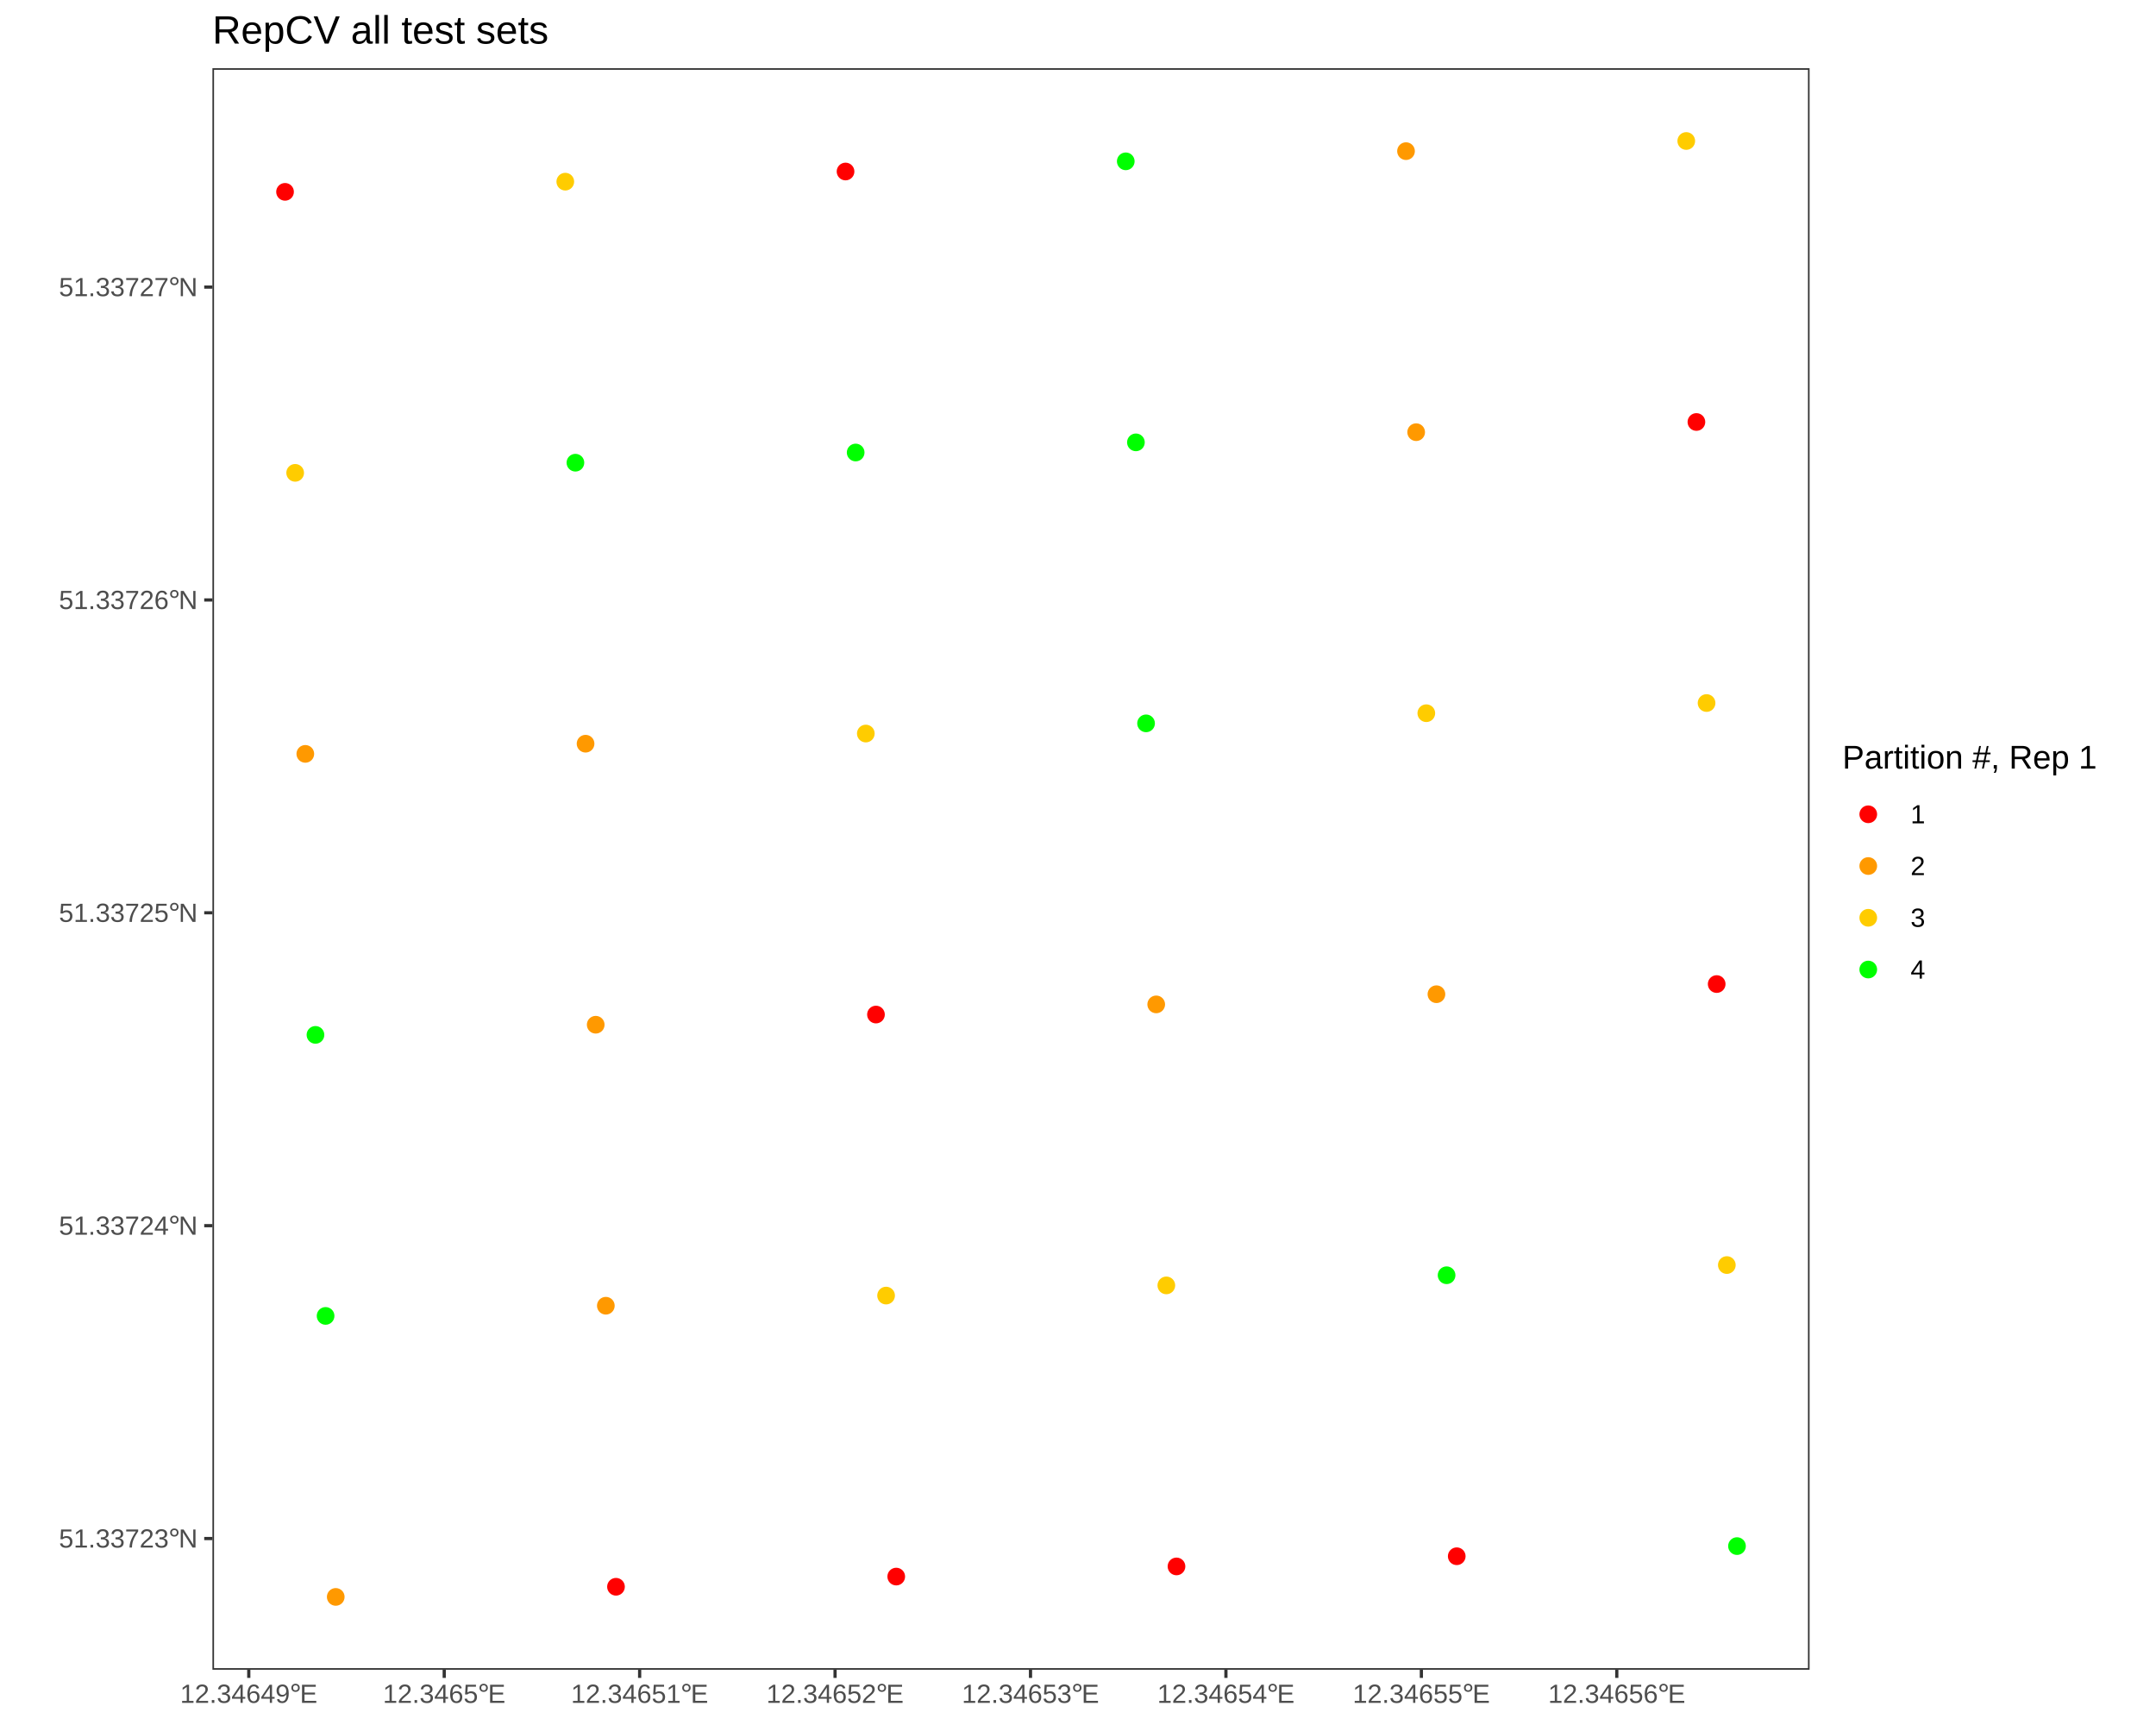
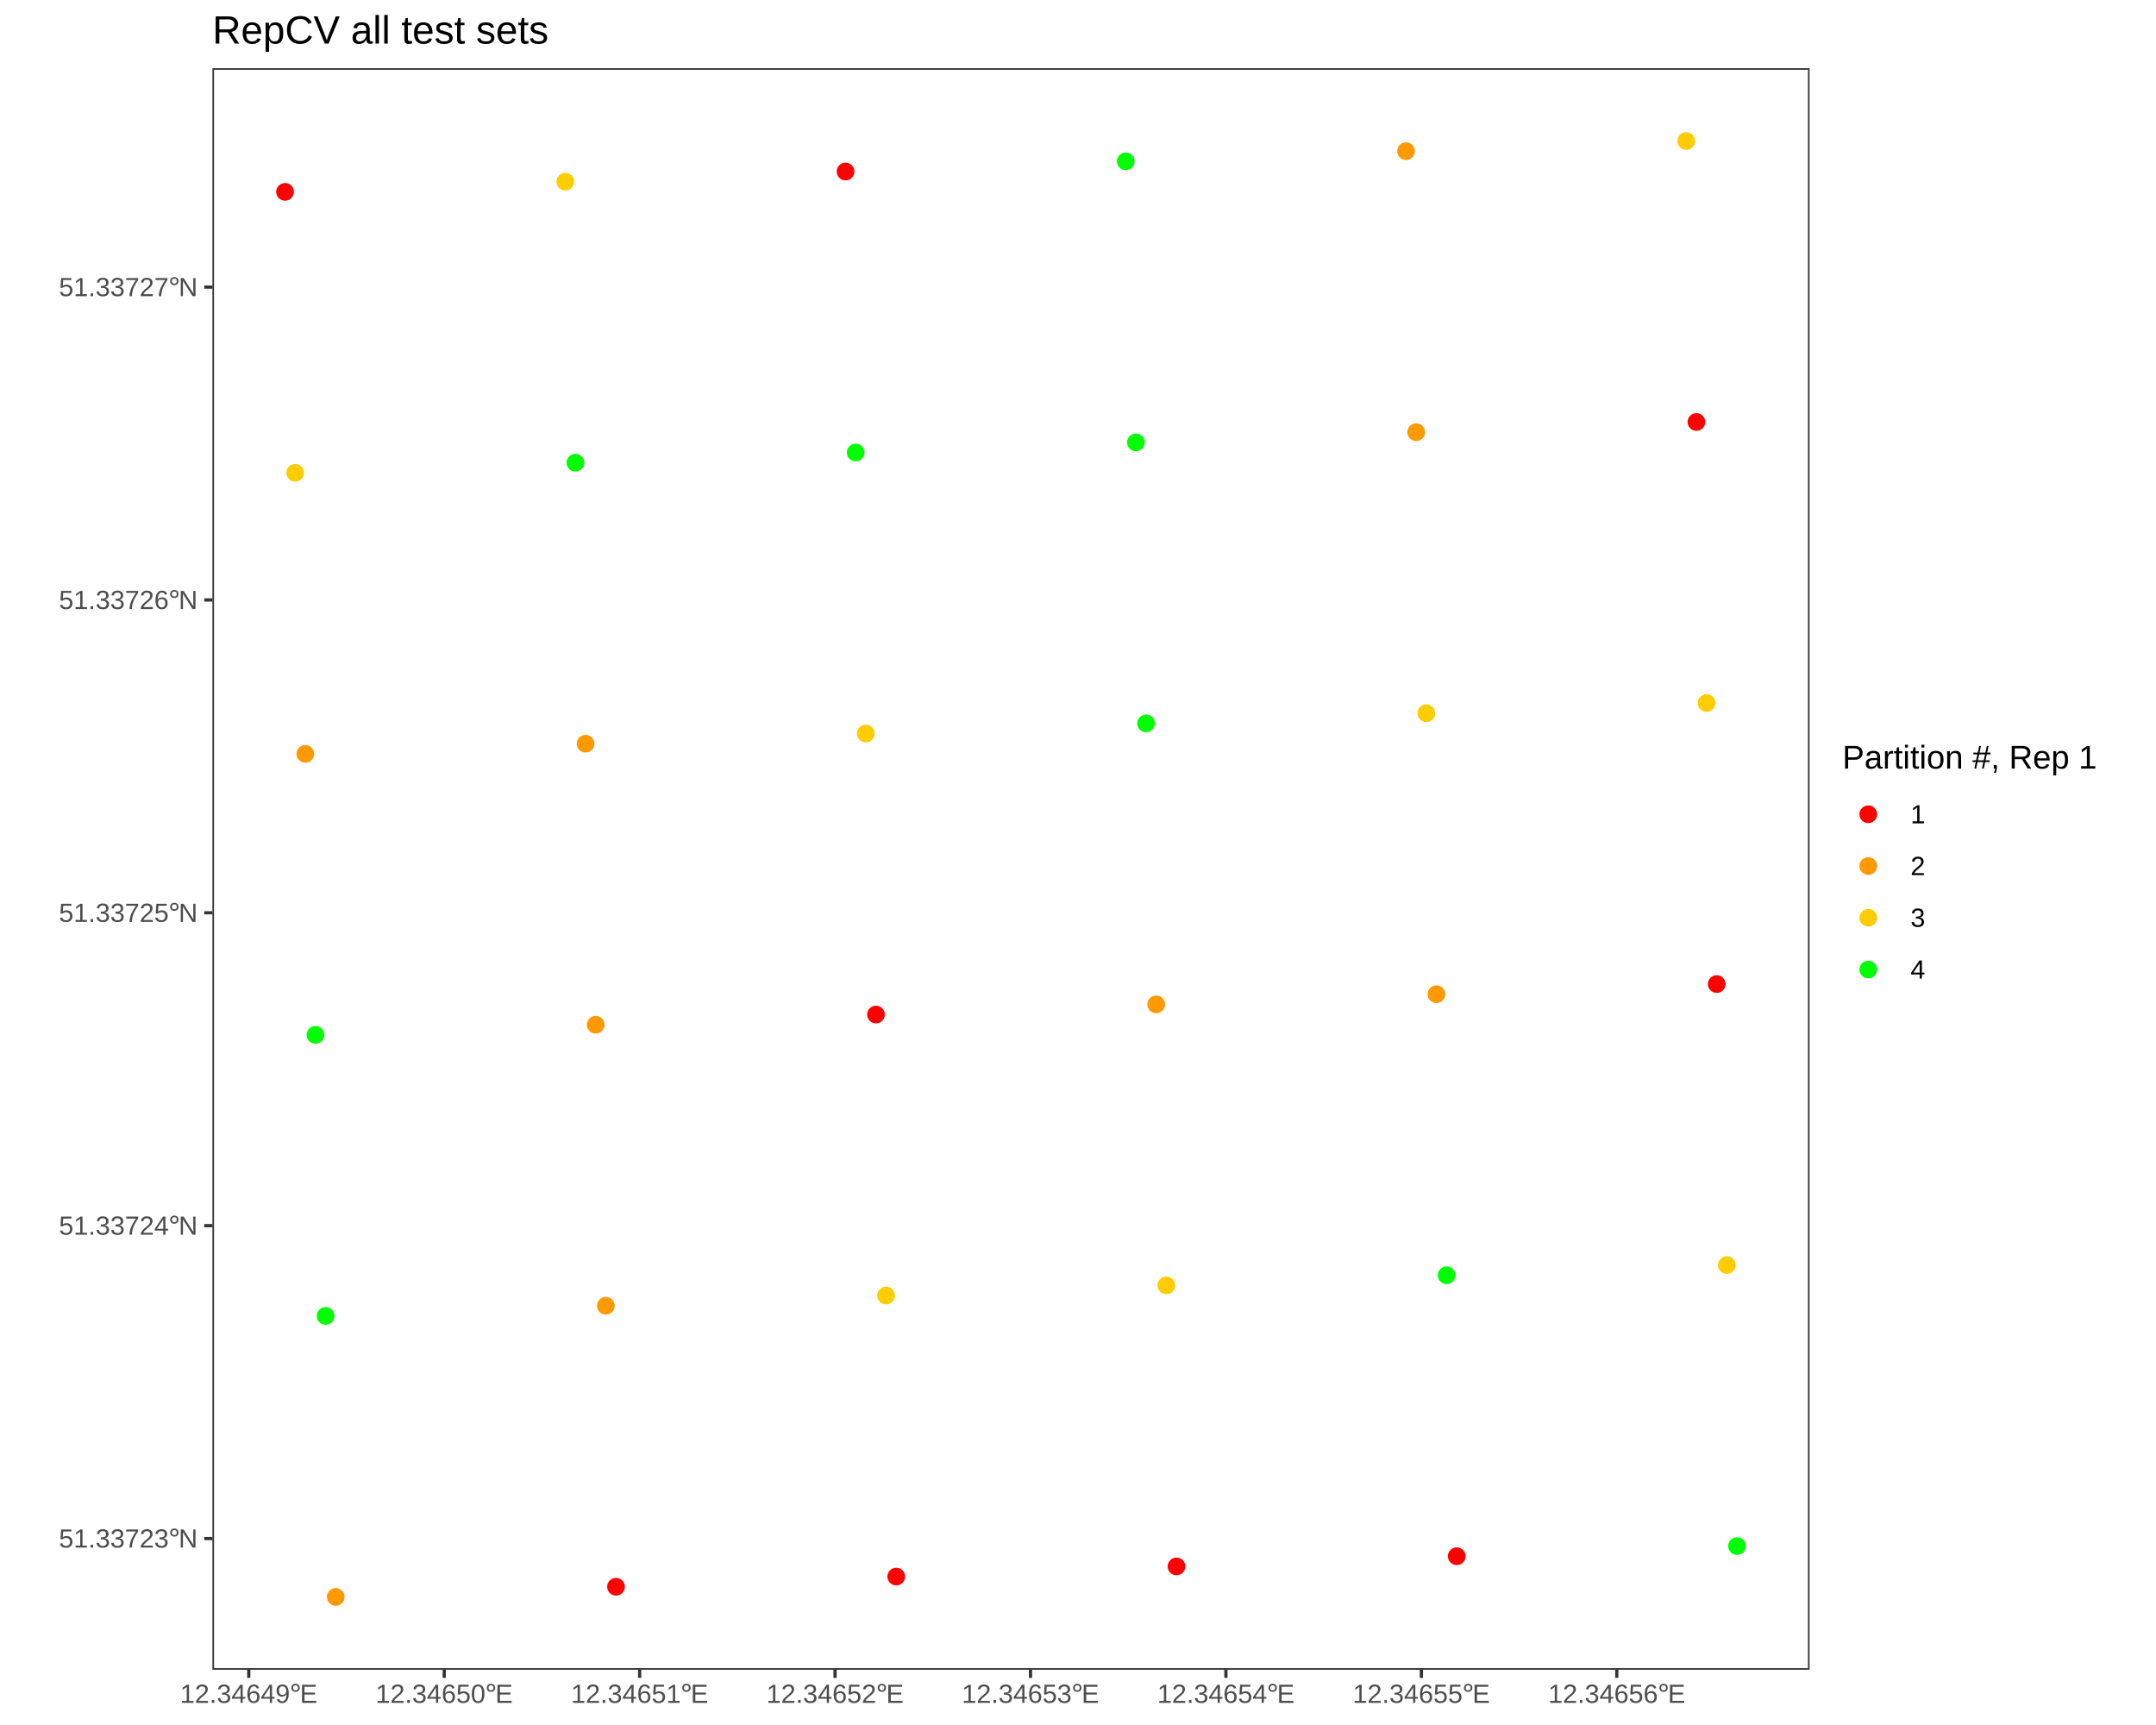
<svg xmlns="http://www.w3.org/2000/svg" viewBox="0 0 720.00 576.00">
  <defs>
    <style type="text/css">
    line, polyline, polygon, path, rect, circle {
      fill: none;
      stroke: #000000;
      stroke-linecap: round;
      stroke-linejoin: round;
      stroke-miterlimit: 10.00;
    }
  </style>
  </defs>
  <rect width="100%" height="100%" style="stroke: none; fill: #FFFFFF;" />
  <defs>
    <clipPath id="cpMTQuMTl8NzA1LjgxfDU3Ni4wMHwwLjAw">
      <rect x="14.19" y="0.00" width="691.62" height="576.00" />
    </clipPath>
  </defs>
  <rect x="14.19" y="0.00" width="691.62" height="576.00" style="stroke-width: 1.07; stroke: #FFFFFF; fill: #FFFFFF;" clip-path="url(#cpMTQuMTl8NzA1LjgxfDU3Ni4wMHwwLjAw)" />
  <defs>
    <clipPath id="cpMC4wMHw3MjAuMDB8NTc2LjAwfDAuMDA=">
      <rect x="0.00" y="0.00" width="720.00" height="576.00" />
    </clipPath>
  </defs>
  <defs>
    <clipPath id="cpNzAuOTR8NjA0LjMxfDU1Ny41NHwyMi43Nw==">
      <rect x="70.94" y="22.77" width="533.37" height="534.77" />
    </clipPath>
  </defs>
  <rect x="70.94" y="22.77" width="533.37" height="534.77" style="stroke-width: 1.07; stroke: none; fill: #FFFFFF;" clip-path="url(#cpNzAuOTR8NjA0LjMxfDU1Ny41NHwyMi43Nw==)" />
  <circle cx="205.71" cy="529.84" r="1.95pt" style="stroke-width: 0.71; stroke: #FF0000; stroke-linecap: butt; fill: #FF0000;" clip-path="url(#cpNzAuOTR8NjA0LjMxfDU1Ny41NHwyMi43Nw==)" />
  <circle cx="299.30" cy="526.44" r="1.95pt" style="stroke-width: 0.71; stroke: #FF0000; stroke-linecap: butt; fill: #FF0000;" clip-path="url(#cpNzAuOTR8NjA0LjMxfDU1Ny41NHwyMi43Nw==)" />
  <circle cx="392.89" cy="523.05" r="1.95pt" style="stroke-width: 0.71; stroke: #FF0000; stroke-linecap: butt; fill: #FF0000;" clip-path="url(#cpNzAuOTR8NjA0LjMxfDU1Ny41NHwyMi43Nw==)" />
  <circle cx="486.48" cy="519.65" r="1.95pt" style="stroke-width: 0.71; stroke: #FF0000; stroke-linecap: butt; fill: #FF0000;" clip-path="url(#cpNzAuOTR8NjA0LjMxfDU1Ny41NHwyMi43Nw==)" />
  <circle cx="292.53" cy="338.77" r="1.95pt" style="stroke-width: 0.71; stroke: #FF0000; stroke-linecap: butt; fill: #FF0000;" clip-path="url(#cpNzAuOTR8NjA0LjMxfDU1Ny41NHwyMi43Nw==)" />
  <circle cx="573.29" cy="328.59" r="1.95pt" style="stroke-width: 0.71; stroke: #FF0000; stroke-linecap: butt; fill: #FF0000;" clip-path="url(#cpNzAuOTR8NjA0LjMxfDU1Ny41NHwyMi43Nw==)" />
  <circle cx="566.52" cy="140.91" r="1.95pt" style="stroke-width: 0.71; stroke: #FF0000; stroke-linecap: butt; fill: #FF0000;" clip-path="url(#cpNzAuOTR8NjA0LjMxfDU1Ny41NHwyMi43Nw==)" />
  <circle cx="95.19" cy="64.06" r="1.95pt" style="stroke-width: 0.71; stroke: #FF0000; stroke-linecap: butt; fill: #FF0000;" clip-path="url(#cpNzAuOTR8NjA0LjMxfDU1Ny41NHwyMi43Nw==)" />
  <circle cx="282.37" cy="57.27" r="1.95pt" style="stroke-width: 0.71; stroke: #FF0000; stroke-linecap: butt; fill: #FF0000;" clip-path="url(#cpNzAuOTR8NjA0LjMxfDU1Ny41NHwyMi43Nw==)" />
  <circle cx="112.12" cy="533.23" r="1.95pt" style="stroke-width: 0.71; stroke: #FF9900; stroke-linecap: butt; fill: #FF9900;" clip-path="url(#cpNzAuOTR8NjA0LjMxfDU1Ny41NHwyMi43Nw==)" />
  <circle cx="202.32" cy="436.00" r="1.95pt" style="stroke-width: 0.71; stroke: #FF9900; stroke-linecap: butt; fill: #FF9900;" clip-path="url(#cpNzAuOTR8NjA0LjMxfDU1Ny41NHwyMi43Nw==)" />
  <circle cx="198.94" cy="342.17" r="1.95pt" style="stroke-width: 0.71; stroke: #FF9900; stroke-linecap: butt; fill: #FF9900;" clip-path="url(#cpNzAuOTR8NjA0LjMxfDU1Ny41NHwyMi43Nw==)" />
  <circle cx="386.12" cy="335.38" r="1.95pt" style="stroke-width: 0.71; stroke: #FF9900; stroke-linecap: butt; fill: #FF9900;" clip-path="url(#cpNzAuOTR8NjA0LjMxfDU1Ny41NHwyMi43Nw==)" />
  <circle cx="479.70" cy="331.98" r="1.95pt" style="stroke-width: 0.71; stroke: #FF9900; stroke-linecap: butt; fill: #FF9900;" clip-path="url(#cpNzAuOTR8NjA0LjMxfDU1Ny41NHwyMi43Nw==)" />
  <circle cx="101.96" cy="251.73" r="1.95pt" style="stroke-width: 0.71; stroke: #FF9900; stroke-linecap: butt; fill: #FF9900;" clip-path="url(#cpNzAuOTR8NjA0LjMxfDU1Ny41NHwyMi43Nw==)" />
  <circle cx="195.55" cy="248.33" r="1.95pt" style="stroke-width: 0.71; stroke: #FF9900; stroke-linecap: butt; fill: #FF9900;" clip-path="url(#cpNzAuOTR8NjA0LjMxfDU1Ny41NHwyMi43Nw==)" />
  <circle cx="472.93" cy="144.31" r="1.95pt" style="stroke-width: 0.71; stroke: #FF9900; stroke-linecap: butt; fill: #FF9900;" clip-path="url(#cpNzAuOTR8NjA0LjMxfDU1Ny41NHwyMi43Nw==)" />
  <circle cx="469.54" cy="50.47" r="1.95pt" style="stroke-width: 0.71; stroke: #FF9900; stroke-linecap: butt; fill: #FF9900;" clip-path="url(#cpNzAuOTR8NjA0LjMxfDU1Ny41NHwyMi43Nw==)" />
  <circle cx="295.91" cy="432.61" r="1.95pt" style="stroke-width: 0.71; stroke: #FFCC00; stroke-linecap: butt; fill: #FFCC00;" clip-path="url(#cpNzAuOTR8NjA0LjMxfDU1Ny41NHwyMi43Nw==)" />
  <circle cx="389.50" cy="429.21" r="1.95pt" style="stroke-width: 0.71; stroke: #FFCC00; stroke-linecap: butt; fill: #FFCC00;" clip-path="url(#cpNzAuOTR8NjA0LjMxfDU1Ny41NHwyMi43Nw==)" />
  <circle cx="576.68" cy="422.42" r="1.95pt" style="stroke-width: 0.71; stroke: #FFCC00; stroke-linecap: butt; fill: #FFCC00;" clip-path="url(#cpNzAuOTR8NjA0LjMxfDU1Ny41NHwyMi43Nw==)" />
  <circle cx="289.14" cy="244.94" r="1.95pt" style="stroke-width: 0.71; stroke: #FFCC00; stroke-linecap: butt; fill: #FFCC00;" clip-path="url(#cpNzAuOTR8NjA0LjMxfDU1Ny41NHwyMi43Nw==)" />
  <circle cx="476.32" cy="238.15" r="1.95pt" style="stroke-width: 0.71; stroke: #FFCC00; stroke-linecap: butt; fill: #FFCC00;" clip-path="url(#cpNzAuOTR8NjA0LjMxfDU1Ny41NHwyMi43Nw==)" />
  <circle cx="569.91" cy="234.75" r="1.95pt" style="stroke-width: 0.71; stroke: #FFCC00; stroke-linecap: butt; fill: #FFCC00;" clip-path="url(#cpNzAuOTR8NjA0LjMxfDU1Ny41NHwyMi43Nw==)" />
  <circle cx="98.57" cy="157.89" r="1.95pt" style="stroke-width: 0.71; stroke: #FFCC00; stroke-linecap: butt; fill: #FFCC00;" clip-path="url(#cpNzAuOTR8NjA0LjMxfDU1Ny41NHwyMi43Nw==)" />
  <circle cx="188.78" cy="60.66" r="1.95pt" style="stroke-width: 0.71; stroke: #FFCC00; stroke-linecap: butt; fill: #FFCC00;" clip-path="url(#cpNzAuOTR8NjA0LjMxfDU1Ny41NHwyMi43Nw==)" />
  <circle cx="563.13" cy="47.08" r="1.95pt" style="stroke-width: 0.71; stroke: #FFCC00; stroke-linecap: butt; fill: #FFCC00;" clip-path="url(#cpNzAuOTR8NjA0LjMxfDU1Ny41NHwyMi43Nw==)" />
  <circle cx="580.07" cy="516.26" r="1.95pt" style="stroke-width: 0.71; stroke: #00FF00; stroke-linecap: butt; fill: #00FF00;" clip-path="url(#cpNzAuOTR8NjA0LjMxfDU1Ny41NHwyMi43Nw==)" />
  <circle cx="108.73" cy="439.40" r="1.95pt" style="stroke-width: 0.71; stroke: #00FF00; stroke-linecap: butt; fill: #00FF00;" clip-path="url(#cpNzAuOTR8NjA0LjMxfDU1Ny41NHwyMi43Nw==)" />
  <circle cx="483.09" cy="425.82" r="1.95pt" style="stroke-width: 0.71; stroke: #00FF00; stroke-linecap: butt; fill: #00FF00;" clip-path="url(#cpNzAuOTR8NjA0LjMxfDU1Ny41NHwyMi43Nw==)" />
  <circle cx="105.35" cy="345.56" r="1.95pt" style="stroke-width: 0.71; stroke: #00FF00; stroke-linecap: butt; fill: #00FF00;" clip-path="url(#cpNzAuOTR8NjA0LjMxfDU1Ny41NHwyMi43Nw==)" />
  <circle cx="382.73" cy="241.54" r="1.95pt" style="stroke-width: 0.71; stroke: #00FF00; stroke-linecap: butt; fill: #00FF00;" clip-path="url(#cpNzAuOTR8NjA0LjMxfDU1Ny41NHwyMi43Nw==)" />
  <circle cx="192.16" cy="154.50" r="1.95pt" style="stroke-width: 0.71; stroke: #00FF00; stroke-linecap: butt; fill: #00FF00;" clip-path="url(#cpNzAuOTR8NjA0LjMxfDU1Ny41NHwyMi43Nw==)" />
  <circle cx="285.75" cy="151.10" r="1.95pt" style="stroke-width: 0.71; stroke: #00FF00; stroke-linecap: butt; fill: #00FF00;" clip-path="url(#cpNzAuOTR8NjA0LjMxfDU1Ny41NHwyMi43Nw==)" />
  <circle cx="379.34" cy="147.71" r="1.95pt" style="stroke-width: 0.71; stroke: #00FF00; stroke-linecap: butt; fill: #00FF00;" clip-path="url(#cpNzAuOTR8NjA0LjMxfDU1Ny41NHwyMi43Nw==)" />
  <circle cx="375.95" cy="53.87" r="1.95pt" style="stroke-width: 0.71; stroke: #00FF00; stroke-linecap: butt; fill: #00FF00;" clip-path="url(#cpNzAuOTR8NjA0LjMxfDU1Ny41NHwyMi43Nw==)" />
  <rect x="70.94" y="22.77" width="533.37" height="534.77" style="stroke-width: 1.07; stroke: #333333;" clip-path="url(#cpNzAuOTR8NjA0LjMxfDU1Ny41NHwyMi43Nw==)" />
  <defs>
    <clipPath id="cpMC4wMHw3MjAuMDB8NTc2LjAwfDAuMDA=">
      <rect x="0.00" y="0.00" width="720.00" height="576.00" />
    </clipPath>
  </defs>
  <g clip-path="url(#cpMC4wMHw3MjAuMDB8NTc2LjAwfDAuMDA=)">
    <text x="19.67" y="516.76" style="font-size: 8.80px; fill: #4D4D4D; font-family: Liberation Sans;" textLength="36.67px" lengthAdjust="spacingAndGlyphs">51.33723</text>
  </g>
  <g clip-path="url(#cpMC4wMHw3MjAuMDB8NTc2LjAwfDAuMDA=)">
    <text x="56.34" y="516.76" style="font-size: 8.80px; fill: #4D4D4D; font-family: Symbola;" textLength="3.31px" lengthAdjust="spacingAndGlyphs">°</text>
  </g>
  <g clip-path="url(#cpMC4wMHw3MjAuMDB8NTc2LjAwfDAuMDA=)">
    <text x="59.65" y="516.76" style="font-size: 8.80px; fill: #4D4D4D; font-family: Liberation Sans;" textLength="6.36px" lengthAdjust="spacingAndGlyphs">N</text>
  </g>
  <g clip-path="url(#cpMC4wMHw3MjAuMDB8NTc2LjAwfDAuMDA=)">
    <text x="19.67" y="412.29" style="font-size: 8.80px; fill: #4D4D4D; font-family: Liberation Sans;" textLength="36.67px" lengthAdjust="spacingAndGlyphs">51.33724</text>
  </g>
  <g clip-path="url(#cpMC4wMHw3MjAuMDB8NTc2LjAwfDAuMDA=)">
    <text x="56.34" y="412.29" style="font-size: 8.80px; fill: #4D4D4D; font-family: Symbola;" textLength="3.31px" lengthAdjust="spacingAndGlyphs">°</text>
  </g>
  <g clip-path="url(#cpMC4wMHw3MjAuMDB8NTc2LjAwfDAuMDA=)">
    <text x="59.65" y="412.29" style="font-size: 8.80px; fill: #4D4D4D; font-family: Liberation Sans;" textLength="6.36px" lengthAdjust="spacingAndGlyphs">N</text>
  </g>
  <g clip-path="url(#cpMC4wMHw3MjAuMDB8NTc2LjAwfDAuMDA=)">
    <text x="19.67" y="307.83" style="font-size: 8.80px; fill: #4D4D4D; font-family: Liberation Sans;" textLength="36.67px" lengthAdjust="spacingAndGlyphs">51.33725</text>
  </g>
  <g clip-path="url(#cpMC4wMHw3MjAuMDB8NTc2LjAwfDAuMDA=)">
    <text x="56.34" y="307.83" style="font-size: 8.80px; fill: #4D4D4D; font-family: Symbola;" textLength="3.31px" lengthAdjust="spacingAndGlyphs">°</text>
  </g>
  <g clip-path="url(#cpMC4wMHw3MjAuMDB8NTc2LjAwfDAuMDA=)">
    <text x="59.65" y="307.83" style="font-size: 8.80px; fill: #4D4D4D; font-family: Liberation Sans;" textLength="6.36px" lengthAdjust="spacingAndGlyphs">N</text>
  </g>
  <g clip-path="url(#cpMC4wMHw3MjAuMDB8NTc2LjAwfDAuMDA=)">
    <text x="19.67" y="203.36" style="font-size: 8.80px; fill: #4D4D4D; font-family: Liberation Sans;" textLength="36.67px" lengthAdjust="spacingAndGlyphs">51.33726</text>
  </g>
  <g clip-path="url(#cpMC4wMHw3MjAuMDB8NTc2LjAwfDAuMDA=)">
    <text x="56.34" y="203.36" style="font-size: 8.80px; fill: #4D4D4D; font-family: Symbola;" textLength="3.31px" lengthAdjust="spacingAndGlyphs">°</text>
  </g>
  <g clip-path="url(#cpMC4wMHw3MjAuMDB8NTc2LjAwfDAuMDA=)">
    <text x="59.65" y="203.36" style="font-size: 8.80px; fill: #4D4D4D; font-family: Liberation Sans;" textLength="6.36px" lengthAdjust="spacingAndGlyphs">N</text>
  </g>
  <g clip-path="url(#cpMC4wMHw3MjAuMDB8NTc2LjAwfDAuMDA=)">
    <text x="19.67" y="98.89" style="font-size: 8.80px; fill: #4D4D4D; font-family: Liberation Sans;" textLength="36.67px" lengthAdjust="spacingAndGlyphs">51.33727</text>
  </g>
  <g clip-path="url(#cpMC4wMHw3MjAuMDB8NTc2LjAwfDAuMDA=)">
    <text x="56.34" y="98.89" style="font-size: 8.80px; fill: #4D4D4D; font-family: Symbola;" textLength="3.31px" lengthAdjust="spacingAndGlyphs">°</text>
  </g>
  <g clip-path="url(#cpMC4wMHw3MjAuMDB8NTc2LjAwfDAuMDA=)">
    <text x="59.65" y="98.89" style="font-size: 8.80px; fill: #4D4D4D; font-family: Liberation Sans;" textLength="6.36px" lengthAdjust="spacingAndGlyphs">N</text>
  </g>
  <polyline points="68.20,513.73 70.94,513.73 " style="stroke-width: 1.07; stroke: #333333; stroke-linecap: butt;" clip-path="url(#cpMC4wMHw3MjAuMDB8NTc2LjAwfDAuMDA=)" />
  <polyline points="68.20,409.26 70.94,409.26 " style="stroke-width: 1.07; stroke: #333333; stroke-linecap: butt;" clip-path="url(#cpMC4wMHw3MjAuMDB8NTc2LjAwfDAuMDA=)" />
  <polyline points="68.20,304.79 70.94,304.79 " style="stroke-width: 1.07; stroke: #333333; stroke-linecap: butt;" clip-path="url(#cpMC4wMHw3MjAuMDB8NTc2LjAwfDAuMDA=)" />
  <polyline points="68.20,200.33 70.94,200.33 " style="stroke-width: 1.07; stroke: #333333; stroke-linecap: butt;" clip-path="url(#cpMC4wMHw3MjAuMDB8NTc2LjAwfDAuMDA=)" />
  <polyline points="68.20,95.86 70.94,95.86 " style="stroke-width: 1.07; stroke: #333333; stroke-linecap: butt;" clip-path="url(#cpMC4wMHw3MjAuMDB8NTc2LjAwfDAuMDA=)" />
  <polyline points="83.08,560.28 83.08,557.54 " style="stroke-width: 1.07; stroke: #333333; stroke-linecap: butt;" clip-path="url(#cpMC4wMHw3MjAuMDB8NTc2LjAwfDAuMDA=)" />
  <polyline points="148.35,560.28 148.35,557.54 " style="stroke-width: 1.07; stroke: #333333; stroke-linecap: butt;" clip-path="url(#cpMC4wMHw3MjAuMDB8NTc2LjAwfDAuMDA=)" />
  <polyline points="213.61,560.28 213.61,557.54 " style="stroke-width: 1.07; stroke: #333333; stroke-linecap: butt;" clip-path="url(#cpMC4wMHw3MjAuMDB8NTc2LjAwfDAuMDA=)" />
  <polyline points="278.87,560.28 278.87,557.54 " style="stroke-width: 1.07; stroke: #333333; stroke-linecap: butt;" clip-path="url(#cpMC4wMHw3MjAuMDB8NTc2LjAwfDAuMDA=)" />
  <polyline points="344.14,560.28 344.14,557.54 " style="stroke-width: 1.07; stroke: #333333; stroke-linecap: butt;" clip-path="url(#cpMC4wMHw3MjAuMDB8NTc2LjAwfDAuMDA=)" />
  <polyline points="409.40,560.28 409.40,557.54 " style="stroke-width: 1.07; stroke: #333333; stroke-linecap: butt;" clip-path="url(#cpMC4wMHw3MjAuMDB8NTc2LjAwfDAuMDA=)" />
  <polyline points="474.67,560.28 474.67,557.54 " style="stroke-width: 1.07; stroke: #333333; stroke-linecap: butt;" clip-path="url(#cpMC4wMHw3MjAuMDB8NTc2LjAwfDAuMDA=)" />
  <polyline points="539.93,560.28 539.93,557.54 " style="stroke-width: 1.07; stroke: #333333; stroke-linecap: butt;" clip-path="url(#cpMC4wMHw3MjAuMDB8NTc2LjAwfDAuMDA=)" />
  <g clip-path="url(#cpMC4wMHw3MjAuMDB8NTc2LjAwfDAuMDA=)">
    <text x="60.15" y="568.61" style="font-size: 8.80px; fill: #4D4D4D; font-family: Liberation Sans;" textLength="36.67px" lengthAdjust="spacingAndGlyphs">12.34649</text>
  </g>
  <g clip-path="url(#cpMC4wMHw3MjAuMDB8NTc2LjAwfDAuMDA=)">
    <text x="96.82" y="568.61" style="font-size: 8.80px; fill: #4D4D4D; font-family: Symbola;" textLength="3.31px" lengthAdjust="spacingAndGlyphs">°</text>
  </g>
  <g clip-path="url(#cpMC4wMHw3MjAuMDB8NTc2LjAwfDAuMDA=)">
    <text x="100.14" y="568.61" style="font-size: 8.80px; fill: #4D4D4D; font-family: Liberation Sans;" textLength="5.88px" lengthAdjust="spacingAndGlyphs">E</text>
  </g>
  <g clip-path="url(#cpMC4wMHw3MjAuMDB8NTc2LjAwfDAuMDA=)">
-     <text x="127.86" y="568.61" style="font-size: 8.80px; fill: #4D4D4D; font-family: Liberation Sans;" textLength="31.78px" lengthAdjust="spacingAndGlyphs">12.3465</text>
-   </g>
-   <g clip-path="url(#cpMC4wMHw3MjAuMDB8NTc2LjAwfDAuMDA=)">
-     <text x="159.64" y="568.61" style="font-size: 8.80px; fill: #4D4D4D; font-family: Symbola;" textLength="3.31px" lengthAdjust="spacingAndGlyphs">°</text>
-   </g>
-   <g clip-path="url(#cpMC4wMHw3MjAuMDB8NTc2LjAwfDAuMDA=)">
-     <text x="162.95" y="568.61" style="font-size: 8.80px; fill: #4D4D4D; font-family: Liberation Sans;" textLength="5.88px" lengthAdjust="spacingAndGlyphs">E</text>
+     <text x="125.42" y="568.61" style="font-size: 8.80px; fill: #4D4D4D; font-family: Liberation Sans;" textLength="36.67px" lengthAdjust="spacingAndGlyphs">12.34650</text>
+   </g>
+   <g clip-path="url(#cpMC4wMHw3MjAuMDB8NTc2LjAwfDAuMDA=)">
+     <text x="162.09" y="568.61" style="font-size: 8.80px; fill: #4D4D4D; font-family: Symbola;" textLength="3.31px" lengthAdjust="spacingAndGlyphs">°</text>
+   </g>
+   <g clip-path="url(#cpMC4wMHw3MjAuMDB8NTc2LjAwfDAuMDA=)">
+     <text x="165.40" y="568.61" style="font-size: 8.80px; fill: #4D4D4D; font-family: Liberation Sans;" textLength="5.88px" lengthAdjust="spacingAndGlyphs">E</text>
  </g>
  <g clip-path="url(#cpMC4wMHw3MjAuMDB8NTc2LjAwfDAuMDA=)">
    <text x="190.68" y="568.61" style="font-size: 8.80px; fill: #4D4D4D; font-family: Liberation Sans;" textLength="36.67px" lengthAdjust="spacingAndGlyphs">12.34651</text>
  </g>
  <g clip-path="url(#cpMC4wMHw3MjAuMDB8NTc2LjAwfDAuMDA=)">
    <text x="227.35" y="568.61" style="font-size: 8.80px; fill: #4D4D4D; font-family: Symbola;" textLength="3.31px" lengthAdjust="spacingAndGlyphs">°</text>
  </g>
  <g clip-path="url(#cpMC4wMHw3MjAuMDB8NTc2LjAwfDAuMDA=)">
    <text x="230.66" y="568.61" style="font-size: 8.80px; fill: #4D4D4D; font-family: Liberation Sans;" textLength="5.88px" lengthAdjust="spacingAndGlyphs">E</text>
  </g>
  <g clip-path="url(#cpMC4wMHw3MjAuMDB8NTc2LjAwfDAuMDA=)">
    <text x="255.94" y="568.61" style="font-size: 8.80px; fill: #4D4D4D; font-family: Liberation Sans;" textLength="36.67px" lengthAdjust="spacingAndGlyphs">12.34652</text>
  </g>
  <g clip-path="url(#cpMC4wMHw3MjAuMDB8NTc2LjAwfDAuMDA=)">
    <text x="292.62" y="568.61" style="font-size: 8.80px; fill: #4D4D4D; font-family: Symbola;" textLength="3.31px" lengthAdjust="spacingAndGlyphs">°</text>
  </g>
  <g clip-path="url(#cpMC4wMHw3MjAuMDB8NTc2LjAwfDAuMDA=)">
    <text x="295.93" y="568.61" style="font-size: 8.80px; fill: #4D4D4D; font-family: Liberation Sans;" textLength="5.88px" lengthAdjust="spacingAndGlyphs">E</text>
  </g>
  <g clip-path="url(#cpMC4wMHw3MjAuMDB8NTc2LjAwfDAuMDA=)">
    <text x="321.21" y="568.61" style="font-size: 8.80px; fill: #4D4D4D; font-family: Liberation Sans;" textLength="36.67px" lengthAdjust="spacingAndGlyphs">12.34653</text>
  </g>
  <g clip-path="url(#cpMC4wMHw3MjAuMDB8NTc2LjAwfDAuMDA=)">
    <text x="357.88" y="568.61" style="font-size: 8.80px; fill: #4D4D4D; font-family: Symbola;" textLength="3.31px" lengthAdjust="spacingAndGlyphs">°</text>
  </g>
  <g clip-path="url(#cpMC4wMHw3MjAuMDB8NTc2LjAwfDAuMDA=)">
    <text x="361.19" y="568.61" style="font-size: 8.80px; fill: #4D4D4D; font-family: Liberation Sans;" textLength="5.88px" lengthAdjust="spacingAndGlyphs">E</text>
  </g>
  <g clip-path="url(#cpMC4wMHw3MjAuMDB8NTc2LjAwfDAuMDA=)">
    <text x="386.47" y="568.61" style="font-size: 8.80px; fill: #4D4D4D; font-family: Liberation Sans;" textLength="36.67px" lengthAdjust="spacingAndGlyphs">12.34654</text>
  </g>
  <g clip-path="url(#cpMC4wMHw3MjAuMDB8NTc2LjAwfDAuMDA=)">
    <text x="423.14" y="568.61" style="font-size: 8.80px; fill: #4D4D4D; font-family: Symbola;" textLength="3.31px" lengthAdjust="spacingAndGlyphs">°</text>
  </g>
  <g clip-path="url(#cpMC4wMHw3MjAuMDB8NTc2LjAwfDAuMDA=)">
    <text x="426.46" y="568.61" style="font-size: 8.80px; fill: #4D4D4D; font-family: Liberation Sans;" textLength="5.88px" lengthAdjust="spacingAndGlyphs">E</text>
  </g>
  <g clip-path="url(#cpMC4wMHw3MjAuMDB8NTc2LjAwfDAuMDA=)">
    <text x="451.74" y="568.61" style="font-size: 8.80px; fill: #4D4D4D; font-family: Liberation Sans;" textLength="36.67px" lengthAdjust="spacingAndGlyphs">12.34655</text>
  </g>
  <g clip-path="url(#cpMC4wMHw3MjAuMDB8NTc2LjAwfDAuMDA=)">
    <text x="488.41" y="568.61" style="font-size: 8.80px; fill: #4D4D4D; font-family: Symbola;" textLength="3.31px" lengthAdjust="spacingAndGlyphs">°</text>
  </g>
  <g clip-path="url(#cpMC4wMHw3MjAuMDB8NTc2LjAwfDAuMDA=)">
    <text x="491.72" y="568.61" style="font-size: 8.80px; fill: #4D4D4D; font-family: Liberation Sans;" textLength="5.88px" lengthAdjust="spacingAndGlyphs">E</text>
  </g>
  <g clip-path="url(#cpMC4wMHw3MjAuMDB8NTc2LjAwfDAuMDA=)">
    <text x="517.00" y="568.61" style="font-size: 8.80px; fill: #4D4D4D; font-family: Liberation Sans;" textLength="36.67px" lengthAdjust="spacingAndGlyphs">12.34656</text>
  </g>
  <g clip-path="url(#cpMC4wMHw3MjAuMDB8NTc2LjAwfDAuMDA=)">
    <text x="553.67" y="568.61" style="font-size: 8.80px; fill: #4D4D4D; font-family: Symbola;" textLength="3.31px" lengthAdjust="spacingAndGlyphs">°</text>
  </g>
  <g clip-path="url(#cpMC4wMHw3MjAuMDB8NTc2LjAwfDAuMDA=)">
    <text x="556.98" y="568.61" style="font-size: 8.80px; fill: #4D4D4D; font-family: Liberation Sans;" textLength="5.88px" lengthAdjust="spacingAndGlyphs">E</text>
  </g>
  <rect x="615.27" y="247.94" width="85.06" height="84.44" style="stroke-width: 1.07; stroke: none; fill: #FFFFFF;" clip-path="url(#cpMC4wMHw3MjAuMDB8NTc2LjAwfDAuMDA=)" />
  <g clip-path="url(#cpMC4wMHw3MjAuMDB8NTc2LjAwfDAuMDA=)">
    <text x="615.27" y="256.64" style="font-size: 11.00px; font-family: Liberation Sans;" textLength="85.06px" lengthAdjust="spacingAndGlyphs">Partition #, Rep 1</text>
  </g>
  <rect x="615.27" y="263.26" width="17.28" height="17.28" style="stroke-width: 1.07; stroke: none; fill: #FFFFFF;" clip-path="url(#cpMC4wMHw3MjAuMDB8NTc2LjAwfDAuMDA=)" />
  <circle cx="623.91" cy="271.90" r="1.95pt" style="stroke-width: 0.71; stroke: #FF0000; fill: #FF0000;" clip-path="url(#cpMC4wMHw3MjAuMDB8NTc2LjAwfDAuMDA=)" />
  <rect x="615.27" y="280.54" width="17.28" height="17.28" style="stroke-width: 1.07; stroke: none; fill: #FFFFFF;" clip-path="url(#cpMC4wMHw3MjAuMDB8NTc2LjAwfDAuMDA=)" />
  <circle cx="623.91" cy="289.18" r="1.95pt" style="stroke-width: 0.71; stroke: #FF9900; fill: #FF9900;" clip-path="url(#cpMC4wMHw3MjAuMDB8NTc2LjAwfDAuMDA=)" />
  <rect x="615.27" y="297.82" width="17.28" height="17.28" style="stroke-width: 1.07; stroke: none; fill: #FFFFFF;" clip-path="url(#cpMC4wMHw3MjAuMDB8NTc2LjAwfDAuMDA=)" />
  <circle cx="623.91" cy="306.46" r="1.95pt" style="stroke-width: 0.71; stroke: #FFCC00; fill: #FFCC00;" clip-path="url(#cpMC4wMHw3MjAuMDB8NTc2LjAwfDAuMDA=)" />
  <rect x="615.27" y="315.10" width="17.28" height="17.28" style="stroke-width: 1.07; stroke: none; fill: #FFFFFF;" clip-path="url(#cpMC4wMHw3MjAuMDB8NTc2LjAwfDAuMDA=)" />
  <circle cx="623.91" cy="323.74" r="1.95pt" style="stroke-width: 0.71; stroke: #00FF00; fill: #00FF00;" clip-path="url(#cpMC4wMHw3MjAuMDB8NTc2LjAwfDAuMDA=)" />
  <g clip-path="url(#cpMC4wMHw3MjAuMDB8NTc2LjAwfDAuMDA=)">
    <text x="638.03" y="274.92" style="font-size: 8.80px; font-family: Liberation Sans;" textLength="4.89px" lengthAdjust="spacingAndGlyphs">1</text>
  </g>
  <g clip-path="url(#cpMC4wMHw3MjAuMDB8NTc2LjAwfDAuMDA=)">
    <text x="638.03" y="292.20" style="font-size: 8.80px; font-family: Liberation Sans;" textLength="4.89px" lengthAdjust="spacingAndGlyphs">2</text>
  </g>
  <g clip-path="url(#cpMC4wMHw3MjAuMDB8NTc2LjAwfDAuMDA=)">
    <text x="638.03" y="309.48" style="font-size: 8.80px; font-family: Liberation Sans;" textLength="4.89px" lengthAdjust="spacingAndGlyphs">3</text>
  </g>
  <g clip-path="url(#cpMC4wMHw3MjAuMDB8NTc2LjAwfDAuMDA=)">
    <text x="638.03" y="326.76" style="font-size: 8.80px; font-family: Liberation Sans;" textLength="4.89px" lengthAdjust="spacingAndGlyphs">4</text>
  </g>
  <g clip-path="url(#cpMC4wMHw3MjAuMDB8NTc2LjAwfDAuMDA=)">
    <text x="70.94" y="14.56" style="font-size: 13.20px; font-family: Liberation Sans;" textLength="112.09px" lengthAdjust="spacingAndGlyphs">RepCV all test sets</text>
  </g>
</svg>
